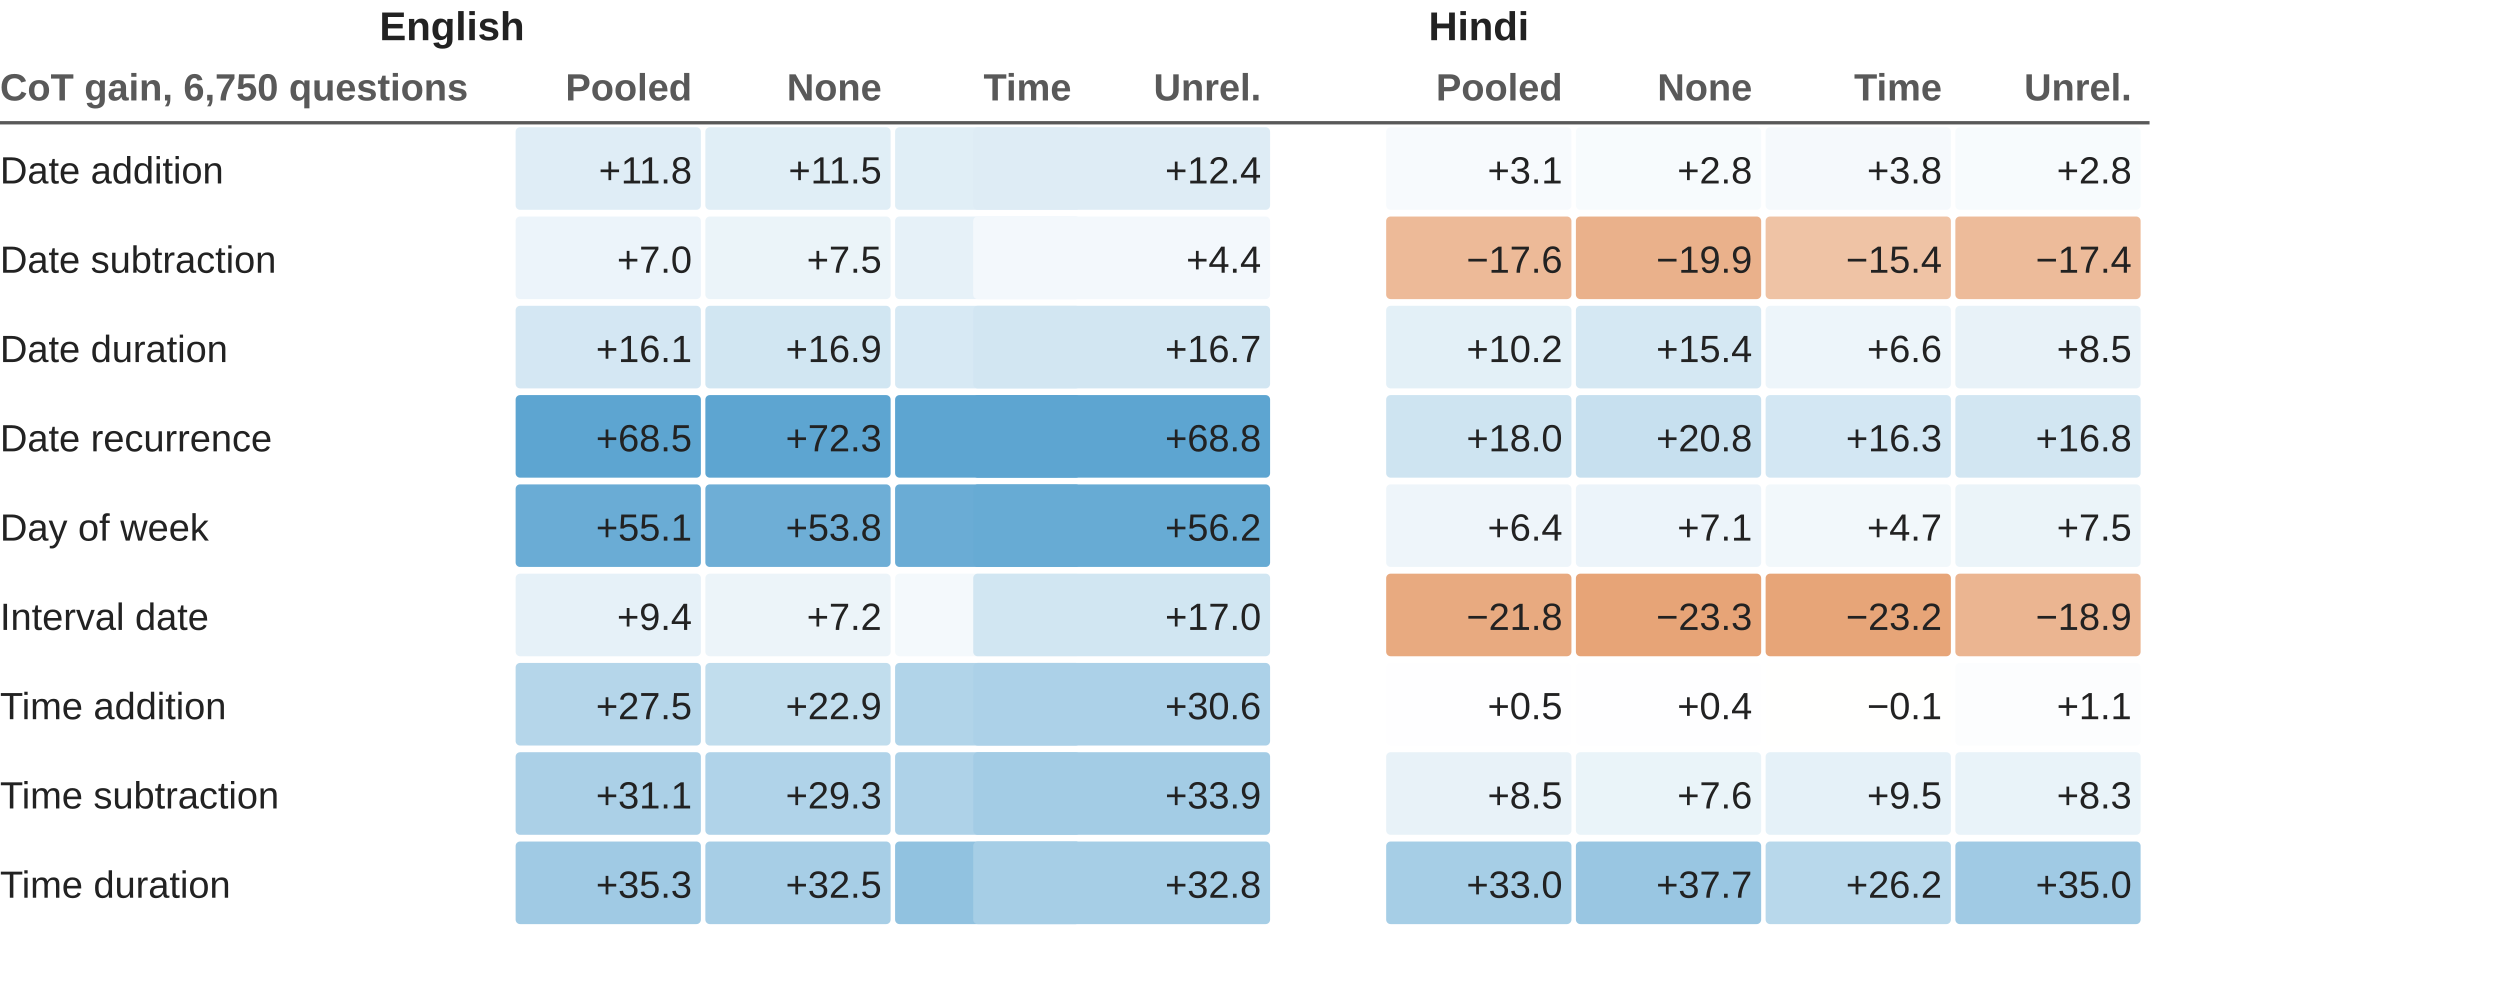
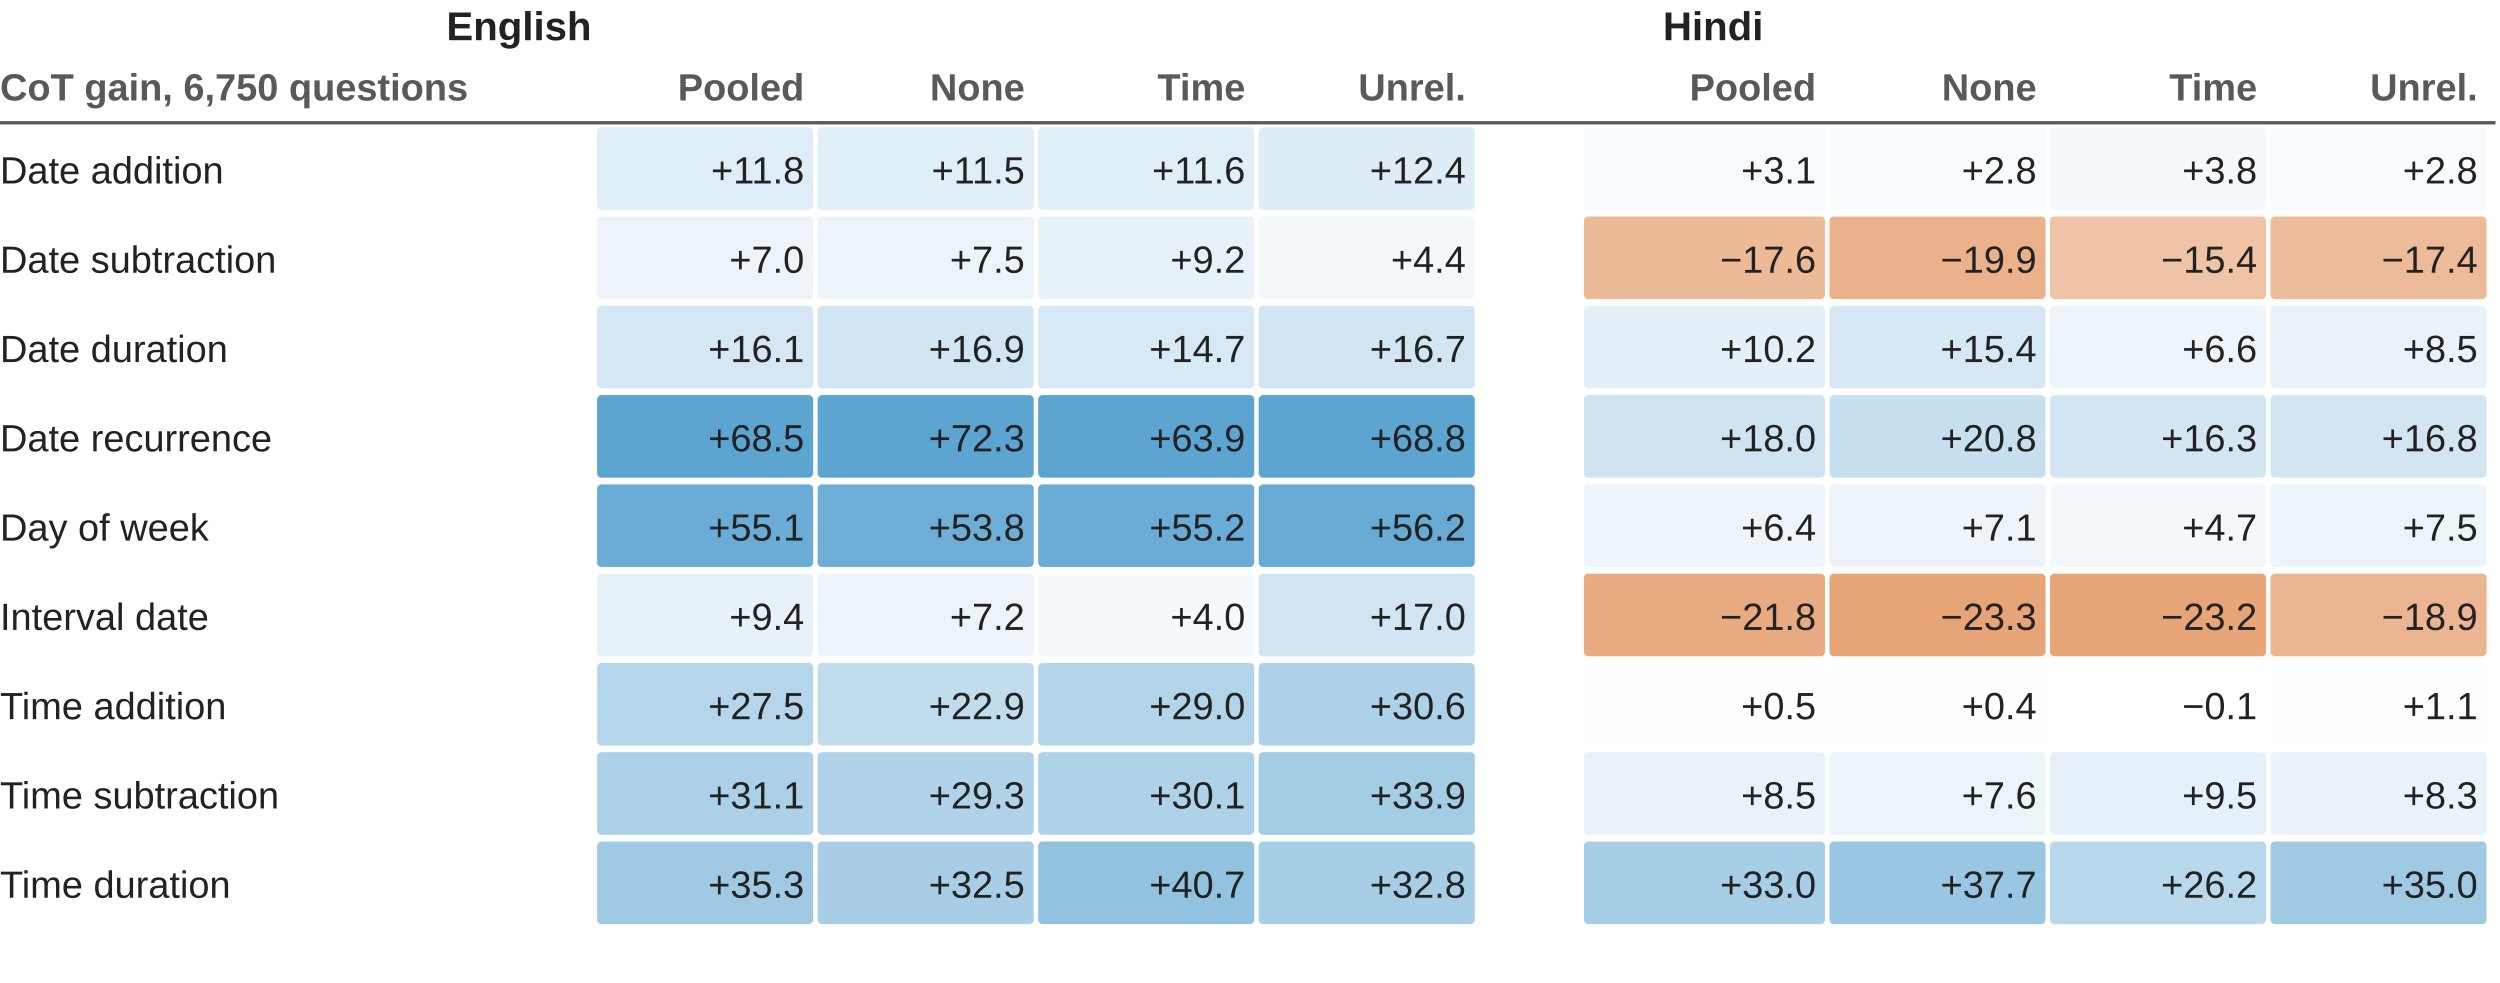
<svg xmlns="http://www.w3.org/2000/svg" viewBox="0 0 1120 440" width="1120" height="440" font-family="'Liberation Sans', Arial, 'Noto Sans Devanagari', sans-serif">
  <defs>
    <marker id="a" viewBox="0 0 10 10" refX="9" refY="5" markerWidth="7" markerHeight="7" orient="auto">
      <path d="M0 0L10 5L0 10z" fill="#595959" />
    </marker>
  </defs>
-   <text x="170.0" y="18.0" font-size="18" font-weight="bold" text-anchor="start" fill="#222222" font-style="normal">English</text>
-   <text x="640.0" y="18.0" font-size="18" font-weight="bold" text-anchor="start" fill="#222222" font-style="normal">Hindi</text>
+   <text x="200.0" y="18.0" font-size="18" font-weight="bold" text-anchor="start" fill="#222222" font-style="normal">English</text>
+   <text x="745.0" y="18.0" font-size="18" font-weight="bold" text-anchor="start" fill="#222222" font-style="normal">Hindi</text>
  <text x="0.0" y="45.0" font-size="17" font-weight="bold" text-anchor="start" fill="#595959" font-style="normal">CoT gain, 6,750 questions</text>
-   <text x="310.0" y="45.0" font-size="17" font-weight="bold" text-anchor="end" fill="#595959" font-style="normal">Pooled</text>
-   <text x="395.0" y="45.0" font-size="17" font-weight="bold" text-anchor="end" fill="#595959" font-style="normal">None</text>
-   <text x="480.0" y="45.0" font-size="17" font-weight="bold" text-anchor="end" fill="#595959" font-style="normal">Time</text>
-   <text x="565.0" y="45.0" font-size="17" font-weight="bold" text-anchor="end" fill="#595959" font-style="normal">Unrel.</text>
-   <text x="700.0" y="45.0" font-size="17" font-weight="bold" text-anchor="end" fill="#595959" font-style="normal">Pooled</text>
-   <text x="785.0" y="45.0" font-size="17" font-weight="bold" text-anchor="end" fill="#595959" font-style="normal">None</text>
-   <text x="870.0" y="45.0" font-size="17" font-weight="bold" text-anchor="end" fill="#595959" font-style="normal">Time</text>
-   <text x="955.0" y="45.0" font-size="17" font-weight="bold" text-anchor="end" fill="#595959" font-style="normal">Unrel.</text>
-   <line x1="0.0" y1="55.0" x2="963.0" y2="55.0" stroke="#595959" stroke-width="1.5" />
+   <text x="360.3" y="45.0" font-size="17" font-weight="bold" text-anchor="end" fill="#595959" font-style="normal">Pooled</text>
+   <text x="459.1" y="45.0" font-size="17" font-weight="bold" text-anchor="end" fill="#595959" font-style="normal">None</text>
+   <text x="557.9" y="45.0" font-size="17" font-weight="bold" text-anchor="end" fill="#595959" font-style="normal">Time</text>
+   <text x="656.7" y="45.0" font-size="17" font-weight="bold" text-anchor="end" fill="#595959" font-style="normal">Unrel.</text>
+   <text x="813.6" y="45.0" font-size="17" font-weight="bold" text-anchor="end" fill="#595959" font-style="normal">Pooled</text>
+   <text x="912.4" y="45.0" font-size="17" font-weight="bold" text-anchor="end" fill="#595959" font-style="normal">None</text>
+   <text x="1011.2" y="45.0" font-size="17" font-weight="bold" text-anchor="end" fill="#595959" font-style="normal">Time</text>
+   <text x="1110.0" y="45.0" font-size="17" font-weight="bold" text-anchor="end" fill="#595959" font-style="normal">Unrel.</text>
+   <line x1="0.0" y1="55.0" x2="1118.0" y2="55.0" stroke="#595959" stroke-width="1.5" />
  <text x="0.0" y="82.2" font-size="17" font-weight="normal" text-anchor="start" fill="#222222" font-style="normal">Date addition</text>
-   <rect x="231.0" y="57.0" width="83.0" height="37.0" rx="2" fill="#dfedf6" stroke="none" stroke-width="1.5" />
-   <text x="310.0" y="82.2" font-size="17" font-weight="normal" text-anchor="end" fill="#222222" font-style="normal">+11.8</text>
-   <rect x="316.0" y="57.0" width="83.0" height="37.0" rx="2" fill="#e0eef6" stroke="none" stroke-width="1.5" />
-   <text x="395.0" y="82.2" font-size="17" font-weight="normal" text-anchor="end" fill="#222222" font-style="normal">+11.5</text>
-   <rect x="401.0" y="57.0" width="83.0" height="37.0" rx="2" fill="#e0eef6" stroke="none" stroke-width="1.5" />
-   <text x="480.0" y="82.2" font-size="17" font-weight="normal" text-anchor="end" fill="#222222" font-style="normal">+11.6</text>
-   <rect x="436.0" y="57.0" width="133.0" height="37.0" rx="2" fill="#deecf5" stroke="none" stroke-width="1.5" />
-   <text x="565.0" y="82.2" font-size="17" font-weight="normal" text-anchor="end" fill="#222222" font-style="normal">+12.4</text>
-   <rect x="621.0" y="57.0" width="83.0" height="37.0" rx="2" fill="#f7fafd" stroke="none" stroke-width="1.5" />
-   <text x="700.0" y="82.2" font-size="17" font-weight="normal" text-anchor="end" fill="#222222" font-style="normal">+3.1</text>
-   <rect x="706.0" y="57.0" width="83.0" height="37.0" rx="2" fill="#f7fbfd" stroke="none" stroke-width="1.5" />
-   <text x="785.0" y="82.2" font-size="17" font-weight="normal" text-anchor="end" fill="#222222" font-style="normal">+2.8</text>
-   <rect x="791.0" y="57.0" width="83.0" height="37.0" rx="2" fill="#f5f9fc" stroke="none" stroke-width="1.5" />
-   <text x="870.0" y="82.2" font-size="17" font-weight="normal" text-anchor="end" fill="#222222" font-style="normal">+3.8</text>
-   <rect x="876.0" y="57.0" width="83.0" height="37.0" rx="2" fill="#f7fbfd" stroke="none" stroke-width="1.5" />
-   <text x="955.0" y="82.2" font-size="17" font-weight="normal" text-anchor="end" fill="#222222" font-style="normal">+2.8</text>
+   <rect x="267.5" y="57.0" width="96.8" height="37.0" rx="2" fill="#dfedf6" stroke="none" stroke-width="1.5" />
+   <text x="360.3" y="82.2" font-size="17" font-weight="normal" text-anchor="end" fill="#222222" font-style="normal">+11.8</text>
+   <rect x="366.3" y="57.0" width="96.8" height="37.0" rx="2" fill="#e0eef6" stroke="none" stroke-width="1.5" />
+   <text x="459.1" y="82.2" font-size="17" font-weight="normal" text-anchor="end" fill="#222222" font-style="normal">+11.5</text>
+   <rect x="465.1" y="57.0" width="96.8" height="37.0" rx="2" fill="#e0eef6" stroke="none" stroke-width="1.5" />
+   <text x="557.9" y="82.2" font-size="17" font-weight="normal" text-anchor="end" fill="#222222" font-style="normal">+11.6</text>
+   <rect x="563.9" y="57.0" width="96.8" height="37.0" rx="2" fill="#deecf5" stroke="none" stroke-width="1.5" />
+   <text x="656.7" y="82.2" font-size="17" font-weight="normal" text-anchor="end" fill="#222222" font-style="normal">+12.4</text>
+   <rect x="709.6" y="57.0" width="108.0" height="37.0" rx="2" fill="#f7fafd" stroke="none" stroke-width="1.5" />
+   <text x="813.6" y="82.2" font-size="17" font-weight="normal" text-anchor="end" fill="#222222" font-style="normal">+3.1</text>
+   <rect x="819.6" y="57.0" width="96.8" height="37.0" rx="2" fill="#f7fbfd" stroke="none" stroke-width="1.5" />
+   <text x="912.4" y="82.2" font-size="17" font-weight="normal" text-anchor="end" fill="#222222" font-style="normal">+2.8</text>
+   <rect x="918.4" y="57.0" width="96.8" height="37.0" rx="2" fill="#f5f9fc" stroke="none" stroke-width="1.5" />
+   <text x="1011.2" y="82.2" font-size="17" font-weight="normal" text-anchor="end" fill="#222222" font-style="normal">+3.8</text>
+   <rect x="1017.2" y="57.0" width="96.8" height="37.0" rx="2" fill="#f7fbfd" stroke="none" stroke-width="1.5" />
+   <text x="1110.0" y="82.2" font-size="17" font-weight="normal" text-anchor="end" fill="#222222" font-style="normal">+2.8</text>
  <text x="0.0" y="122.2" font-size="17" font-weight="normal" text-anchor="start" fill="#222222" font-style="normal">Date subtraction</text>
-   <rect x="231.0" y="97.0" width="83.0" height="37.0" rx="2" fill="#ecf4fa" stroke="none" stroke-width="1.5" />
-   <text x="310.0" y="122.2" font-size="17" font-weight="normal" text-anchor="end" fill="#222222" font-style="normal">+7.0</text>
-   <rect x="316.0" y="97.0" width="83.0" height="37.0" rx="2" fill="#ebf4f9" stroke="none" stroke-width="1.5" />
-   <text x="395.0" y="122.2" font-size="17" font-weight="normal" text-anchor="end" fill="#222222" font-style="normal">+7.5</text>
-   <rect x="401.0" y="97.0" width="83.0" height="37.0" rx="2" fill="#e6f1f8" stroke="none" stroke-width="1.5" />
-   <text x="480.0" y="122.2" font-size="17" font-weight="normal" text-anchor="end" fill="#222222" font-style="normal">+9.2</text>
-   <rect x="436.0" y="97.0" width="133.0" height="37.0" rx="2" fill="#f3f8fc" stroke="none" stroke-width="1.5" />
-   <text x="565.0" y="122.2" font-size="17" font-weight="normal" text-anchor="end" fill="#222222" font-style="normal">+4.4</text>
-   <rect x="621.0" y="97.0" width="83.0" height="37.0" rx="2" fill="#edba98" stroke="none" stroke-width="1.5" />
-   <text x="700.0" y="122.2" font-size="17" font-weight="normal" text-anchor="end" fill="#222222" font-style="normal">−17.6</text>
-   <rect x="706.0" y="97.0" width="83.0" height="37.0" rx="2" fill="#eab18b" stroke="none" stroke-width="1.5" />
-   <text x="785.0" y="122.2" font-size="17" font-weight="normal" text-anchor="end" fill="#222222" font-style="normal">−19.9</text>
-   <rect x="791.0" y="97.0" width="83.0" height="37.0" rx="2" fill="#efc3a5" stroke="none" stroke-width="1.5" />
-   <text x="870.0" y="122.2" font-size="17" font-weight="normal" text-anchor="end" fill="#222222" font-style="normal">−15.4</text>
-   <rect x="876.0" y="97.0" width="83.0" height="37.0" rx="2" fill="#edbb9a" stroke="none" stroke-width="1.5" />
-   <text x="955.0" y="122.2" font-size="17" font-weight="normal" text-anchor="end" fill="#222222" font-style="normal">−17.4</text>
+   <rect x="267.5" y="97.0" width="96.8" height="37.0" rx="2" fill="#ecf4fa" stroke="none" stroke-width="1.5" />
+   <text x="360.3" y="122.2" font-size="17" font-weight="normal" text-anchor="end" fill="#222222" font-style="normal">+7.0</text>
+   <rect x="366.3" y="97.0" width="96.8" height="37.0" rx="2" fill="#ebf4f9" stroke="none" stroke-width="1.5" />
+   <text x="459.1" y="122.2" font-size="17" font-weight="normal" text-anchor="end" fill="#222222" font-style="normal">+7.5</text>
+   <rect x="465.1" y="97.0" width="96.8" height="37.0" rx="2" fill="#e6f1f8" stroke="none" stroke-width="1.5" />
+   <text x="557.9" y="122.2" font-size="17" font-weight="normal" text-anchor="end" fill="#222222" font-style="normal">+9.2</text>
+   <rect x="563.9" y="97.0" width="96.8" height="37.0" rx="2" fill="#f3f8fc" stroke="none" stroke-width="1.5" />
+   <text x="656.7" y="122.2" font-size="17" font-weight="normal" text-anchor="end" fill="#222222" font-style="normal">+4.4</text>
+   <rect x="709.6" y="97.0" width="108.0" height="37.0" rx="2" fill="#edba98" stroke="none" stroke-width="1.5" />
+   <text x="813.6" y="122.2" font-size="17" font-weight="normal" text-anchor="end" fill="#222222" font-style="normal">−17.6</text>
+   <rect x="819.6" y="97.0" width="96.8" height="37.0" rx="2" fill="#eab18b" stroke="none" stroke-width="1.5" />
+   <text x="912.4" y="122.2" font-size="17" font-weight="normal" text-anchor="end" fill="#222222" font-style="normal">−19.9</text>
+   <rect x="918.4" y="97.0" width="96.8" height="37.0" rx="2" fill="#efc3a5" stroke="none" stroke-width="1.5" />
+   <text x="1011.2" y="122.2" font-size="17" font-weight="normal" text-anchor="end" fill="#222222" font-style="normal">−15.4</text>
+   <rect x="1017.2" y="97.0" width="96.8" height="37.0" rx="2" fill="#edbb9a" stroke="none" stroke-width="1.5" />
+   <text x="1110.0" y="122.2" font-size="17" font-weight="normal" text-anchor="end" fill="#222222" font-style="normal">−17.4</text>
  <text x="0.0" y="162.2" font-size="17" font-weight="normal" text-anchor="start" fill="#222222" font-style="normal">Date duration</text>
-   <rect x="231.0" y="137.0" width="83.0" height="37.0" rx="2" fill="#d4e7f3" stroke="none" stroke-width="1.5" />
-   <text x="310.0" y="162.2" font-size="17" font-weight="normal" text-anchor="end" fill="#222222" font-style="normal">+16.1</text>
-   <rect x="316.0" y="137.0" width="83.0" height="37.0" rx="2" fill="#d1e6f2" stroke="none" stroke-width="1.5" />
-   <text x="395.0" y="162.2" font-size="17" font-weight="normal" text-anchor="end" fill="#222222" font-style="normal">+16.9</text>
-   <rect x="401.0" y="137.0" width="83.0" height="37.0" rx="2" fill="#d7e9f4" stroke="none" stroke-width="1.5" />
-   <text x="480.0" y="162.2" font-size="17" font-weight="normal" text-anchor="end" fill="#222222" font-style="normal">+14.7</text>
-   <rect x="436.0" y="137.0" width="133.0" height="37.0" rx="2" fill="#d2e6f2" stroke="none" stroke-width="1.5" />
-   <text x="565.0" y="162.2" font-size="17" font-weight="normal" text-anchor="end" fill="#222222" font-style="normal">+16.7</text>
-   <rect x="621.0" y="137.0" width="83.0" height="37.0" rx="2" fill="#e3f0f7" stroke="none" stroke-width="1.5" />
-   <text x="700.0" y="162.2" font-size="17" font-weight="normal" text-anchor="end" fill="#222222" font-style="normal">+10.2</text>
-   <rect x="706.0" y="137.0" width="83.0" height="37.0" rx="2" fill="#d5e8f3" stroke="none" stroke-width="1.5" />
-   <text x="785.0" y="162.2" font-size="17" font-weight="normal" text-anchor="end" fill="#222222" font-style="normal">+15.4</text>
-   <rect x="791.0" y="137.0" width="83.0" height="37.0" rx="2" fill="#edf5fa" stroke="none" stroke-width="1.5" />
-   <text x="870.0" y="162.2" font-size="17" font-weight="normal" text-anchor="end" fill="#222222" font-style="normal">+6.6</text>
-   <rect x="876.0" y="137.0" width="83.0" height="37.0" rx="2" fill="#e8f2f8" stroke="none" stroke-width="1.5" />
-   <text x="955.0" y="162.2" font-size="17" font-weight="normal" text-anchor="end" fill="#222222" font-style="normal">+8.5</text>
+   <rect x="267.5" y="137.0" width="96.8" height="37.0" rx="2" fill="#d4e7f3" stroke="none" stroke-width="1.5" />
+   <text x="360.3" y="162.2" font-size="17" font-weight="normal" text-anchor="end" fill="#222222" font-style="normal">+16.1</text>
+   <rect x="366.3" y="137.0" width="96.8" height="37.0" rx="2" fill="#d1e6f2" stroke="none" stroke-width="1.5" />
+   <text x="459.1" y="162.2" font-size="17" font-weight="normal" text-anchor="end" fill="#222222" font-style="normal">+16.9</text>
+   <rect x="465.1" y="137.0" width="96.8" height="37.0" rx="2" fill="#d7e9f4" stroke="none" stroke-width="1.5" />
+   <text x="557.9" y="162.2" font-size="17" font-weight="normal" text-anchor="end" fill="#222222" font-style="normal">+14.7</text>
+   <rect x="563.9" y="137.0" width="96.8" height="37.0" rx="2" fill="#d2e6f2" stroke="none" stroke-width="1.5" />
+   <text x="656.7" y="162.2" font-size="17" font-weight="normal" text-anchor="end" fill="#222222" font-style="normal">+16.7</text>
+   <rect x="709.6" y="137.0" width="108.0" height="37.0" rx="2" fill="#e3f0f7" stroke="none" stroke-width="1.5" />
+   <text x="813.6" y="162.2" font-size="17" font-weight="normal" text-anchor="end" fill="#222222" font-style="normal">+10.2</text>
+   <rect x="819.6" y="137.0" width="96.8" height="37.0" rx="2" fill="#d5e8f3" stroke="none" stroke-width="1.5" />
+   <text x="912.4" y="162.2" font-size="17" font-weight="normal" text-anchor="end" fill="#222222" font-style="normal">+15.4</text>
+   <rect x="918.4" y="137.0" width="96.8" height="37.0" rx="2" fill="#edf5fa" stroke="none" stroke-width="1.5" />
+   <text x="1011.2" y="162.2" font-size="17" font-weight="normal" text-anchor="end" fill="#222222" font-style="normal">+6.6</text>
+   <rect x="1017.2" y="137.0" width="96.8" height="37.0" rx="2" fill="#e8f2f8" stroke="none" stroke-width="1.5" />
+   <text x="1110.0" y="162.2" font-size="17" font-weight="normal" text-anchor="end" fill="#222222" font-style="normal">+8.5</text>
  <text x="0.0" y="202.2" font-size="17" font-weight="normal" text-anchor="start" fill="#222222" font-style="normal">Date recurrence</text>
-   <rect x="231.0" y="177.0" width="83.0" height="37.0" rx="2" fill="#5da5d1" stroke="none" stroke-width="1.5" />
-   <text x="310.0" y="202.2" font-size="17" font-weight="normal" text-anchor="end" fill="#222222" font-style="normal">+68.5</text>
-   <rect x="316.0" y="177.0" width="83.0" height="37.0" rx="2" fill="#5da5d1" stroke="none" stroke-width="1.5" />
-   <text x="395.0" y="202.2" font-size="17" font-weight="normal" text-anchor="end" fill="#222222" font-style="normal">+72.3</text>
-   <rect x="401.0" y="177.0" width="83.0" height="37.0" rx="2" fill="#5da5d1" stroke="none" stroke-width="1.5" />
-   <text x="480.0" y="202.2" font-size="17" font-weight="normal" text-anchor="end" fill="#222222" font-style="normal">+63.9</text>
-   <rect x="436.0" y="177.0" width="133.0" height="37.0" rx="2" fill="#5da5d1" stroke="none" stroke-width="1.5" />
-   <text x="565.0" y="202.2" font-size="17" font-weight="normal" text-anchor="end" fill="#222222" font-style="normal">+68.8</text>
-   <rect x="621.0" y="177.0" width="83.0" height="37.0" rx="2" fill="#cee4f1" stroke="none" stroke-width="1.5" />
-   <text x="700.0" y="202.2" font-size="17" font-weight="normal" text-anchor="end" fill="#222222" font-style="normal">+18.0</text>
-   <rect x="706.0" y="177.0" width="83.0" height="37.0" rx="2" fill="#c7e0ef" stroke="none" stroke-width="1.5" />
-   <text x="785.0" y="202.2" font-size="17" font-weight="normal" text-anchor="end" fill="#222222" font-style="normal">+20.8</text>
-   <rect x="791.0" y="177.0" width="83.0" height="37.0" rx="2" fill="#d3e7f3" stroke="none" stroke-width="1.5" />
-   <text x="870.0" y="202.2" font-size="17" font-weight="normal" text-anchor="end" fill="#222222" font-style="normal">+16.3</text>
-   <rect x="876.0" y="177.0" width="83.0" height="37.0" rx="2" fill="#d2e6f2" stroke="none" stroke-width="1.5" />
-   <text x="955.0" y="202.2" font-size="17" font-weight="normal" text-anchor="end" fill="#222222" font-style="normal">+16.8</text>
+   <rect x="267.5" y="177.0" width="96.8" height="37.0" rx="2" fill="#5da5d1" stroke="none" stroke-width="1.5" />
+   <text x="360.3" y="202.2" font-size="17" font-weight="normal" text-anchor="end" fill="#222222" font-style="normal">+68.5</text>
+   <rect x="366.3" y="177.0" width="96.8" height="37.0" rx="2" fill="#5da5d1" stroke="none" stroke-width="1.5" />
+   <text x="459.1" y="202.2" font-size="17" font-weight="normal" text-anchor="end" fill="#222222" font-style="normal">+72.3</text>
+   <rect x="465.1" y="177.0" width="96.8" height="37.0" rx="2" fill="#5da5d1" stroke="none" stroke-width="1.5" />
+   <text x="557.9" y="202.2" font-size="17" font-weight="normal" text-anchor="end" fill="#222222" font-style="normal">+63.9</text>
+   <rect x="563.9" y="177.0" width="96.8" height="37.0" rx="2" fill="#5da5d1" stroke="none" stroke-width="1.5" />
+   <text x="656.7" y="202.2" font-size="17" font-weight="normal" text-anchor="end" fill="#222222" font-style="normal">+68.8</text>
+   <rect x="709.6" y="177.0" width="108.0" height="37.0" rx="2" fill="#cee4f1" stroke="none" stroke-width="1.5" />
+   <text x="813.6" y="202.2" font-size="17" font-weight="normal" text-anchor="end" fill="#222222" font-style="normal">+18.0</text>
+   <rect x="819.6" y="177.0" width="96.8" height="37.0" rx="2" fill="#c7e0ef" stroke="none" stroke-width="1.5" />
+   <text x="912.4" y="202.2" font-size="17" font-weight="normal" text-anchor="end" fill="#222222" font-style="normal">+20.8</text>
+   <rect x="918.4" y="177.0" width="96.8" height="37.0" rx="2" fill="#d3e7f3" stroke="none" stroke-width="1.5" />
+   <text x="1011.2" y="202.2" font-size="17" font-weight="normal" text-anchor="end" fill="#222222" font-style="normal">+16.3</text>
+   <rect x="1017.2" y="177.0" width="96.8" height="37.0" rx="2" fill="#d2e6f2" stroke="none" stroke-width="1.5" />
+   <text x="1110.0" y="202.2" font-size="17" font-weight="normal" text-anchor="end" fill="#222222" font-style="normal">+16.8</text>
  <text x="0.0" y="242.2" font-size="17" font-weight="normal" text-anchor="start" fill="#222222" font-style="normal">Day of week</text>
-   <rect x="231.0" y="217.0" width="83.0" height="37.0" rx="2" fill="#6aacd5" stroke="none" stroke-width="1.5" />
-   <text x="310.0" y="242.2" font-size="17" font-weight="normal" text-anchor="end" fill="#222222" font-style="normal">+55.1</text>
-   <rect x="316.0" y="217.0" width="83.0" height="37.0" rx="2" fill="#6eaed6" stroke="none" stroke-width="1.5" />
-   <text x="395.0" y="242.2" font-size="17" font-weight="normal" text-anchor="end" fill="#222222" font-style="normal">+53.8</text>
-   <rect x="401.0" y="217.0" width="83.0" height="37.0" rx="2" fill="#6aacd5" stroke="none" stroke-width="1.5" />
-   <text x="480.0" y="242.2" font-size="17" font-weight="normal" text-anchor="end" fill="#222222" font-style="normal">+55.2</text>
-   <rect x="436.0" y="217.0" width="133.0" height="37.0" rx="2" fill="#67abd4" stroke="none" stroke-width="1.5" />
-   <text x="565.0" y="242.2" font-size="17" font-weight="normal" text-anchor="end" fill="#222222" font-style="normal">+56.2</text>
-   <rect x="621.0" y="217.0" width="83.0" height="37.0" rx="2" fill="#eef5fa" stroke="none" stroke-width="1.5" />
-   <text x="700.0" y="242.2" font-size="17" font-weight="normal" text-anchor="end" fill="#222222" font-style="normal">+6.4</text>
-   <rect x="706.0" y="217.0" width="83.0" height="37.0" rx="2" fill="#ecf4fa" stroke="none" stroke-width="1.5" />
-   <text x="785.0" y="242.2" font-size="17" font-weight="normal" text-anchor="end" fill="#222222" font-style="normal">+7.1</text>
-   <rect x="791.0" y="217.0" width="83.0" height="37.0" rx="2" fill="#f2f8fb" stroke="none" stroke-width="1.5" />
-   <text x="870.0" y="242.2" font-size="17" font-weight="normal" text-anchor="end" fill="#222222" font-style="normal">+4.7</text>
-   <rect x="876.0" y="217.0" width="83.0" height="37.0" rx="2" fill="#ebf4f9" stroke="none" stroke-width="1.5" />
-   <text x="955.0" y="242.2" font-size="17" font-weight="normal" text-anchor="end" fill="#222222" font-style="normal">+7.5</text>
+   <rect x="267.5" y="217.0" width="96.8" height="37.0" rx="2" fill="#6aacd5" stroke="none" stroke-width="1.5" />
+   <text x="360.3" y="242.2" font-size="17" font-weight="normal" text-anchor="end" fill="#222222" font-style="normal">+55.1</text>
+   <rect x="366.3" y="217.0" width="96.8" height="37.0" rx="2" fill="#6eaed6" stroke="none" stroke-width="1.5" />
+   <text x="459.1" y="242.2" font-size="17" font-weight="normal" text-anchor="end" fill="#222222" font-style="normal">+53.8</text>
+   <rect x="465.1" y="217.0" width="96.8" height="37.0" rx="2" fill="#6aacd5" stroke="none" stroke-width="1.5" />
+   <text x="557.9" y="242.2" font-size="17" font-weight="normal" text-anchor="end" fill="#222222" font-style="normal">+55.2</text>
+   <rect x="563.9" y="217.0" width="96.8" height="37.0" rx="2" fill="#67abd4" stroke="none" stroke-width="1.5" />
+   <text x="656.7" y="242.2" font-size="17" font-weight="normal" text-anchor="end" fill="#222222" font-style="normal">+56.2</text>
+   <rect x="709.6" y="217.0" width="108.0" height="37.0" rx="2" fill="#eef5fa" stroke="none" stroke-width="1.5" />
+   <text x="813.6" y="242.2" font-size="17" font-weight="normal" text-anchor="end" fill="#222222" font-style="normal">+6.4</text>
+   <rect x="819.6" y="217.0" width="96.8" height="37.0" rx="2" fill="#ecf4fa" stroke="none" stroke-width="1.5" />
+   <text x="912.4" y="242.2" font-size="17" font-weight="normal" text-anchor="end" fill="#222222" font-style="normal">+7.1</text>
+   <rect x="918.4" y="217.0" width="96.8" height="37.0" rx="2" fill="#f2f8fb" stroke="none" stroke-width="1.5" />
+   <text x="1011.2" y="242.2" font-size="17" font-weight="normal" text-anchor="end" fill="#222222" font-style="normal">+4.7</text>
+   <rect x="1017.2" y="217.0" width="96.8" height="37.0" rx="2" fill="#ebf4f9" stroke="none" stroke-width="1.5" />
+   <text x="1110.0" y="242.2" font-size="17" font-weight="normal" text-anchor="end" fill="#222222" font-style="normal">+7.5</text>
  <text x="0.0" y="282.2" font-size="17" font-weight="normal" text-anchor="start" fill="#222222" font-style="normal">Interval date</text>
-   <rect x="231.0" y="257.0" width="83.0" height="37.0" rx="2" fill="#e6f1f8" stroke="none" stroke-width="1.5" />
-   <text x="310.0" y="282.2" font-size="17" font-weight="normal" text-anchor="end" fill="#222222" font-style="normal">+9.4</text>
-   <rect x="316.0" y="257.0" width="83.0" height="37.0" rx="2" fill="#ecf4f9" stroke="none" stroke-width="1.5" />
-   <text x="395.0" y="282.2" font-size="17" font-weight="normal" text-anchor="end" fill="#222222" font-style="normal">+7.2</text>
-   <rect x="401.0" y="257.0" width="83.0" height="37.0" rx="2" fill="#f4f9fc" stroke="none" stroke-width="1.5" />
-   <text x="480.0" y="282.2" font-size="17" font-weight="normal" text-anchor="end" fill="#222222" font-style="normal">+4.0</text>
-   <rect x="436.0" y="257.0" width="133.0" height="37.0" rx="2" fill="#d1e6f2" stroke="none" stroke-width="1.5" />
-   <text x="565.0" y="282.2" font-size="17" font-weight="normal" text-anchor="end" fill="#222222" font-style="normal">+17.0</text>
-   <rect x="621.0" y="257.0" width="83.0" height="37.0" rx="2" fill="#e8aa80" stroke="none" stroke-width="1.5" />
-   <text x="700.0" y="282.2" font-size="17" font-weight="normal" text-anchor="end" fill="#222222" font-style="normal">−21.8</text>
-   <rect x="706.0" y="257.0" width="83.0" height="37.0" rx="2" fill="#e7a477" stroke="none" stroke-width="1.5" />
-   <text x="785.0" y="282.2" font-size="17" font-weight="normal" text-anchor="end" fill="#222222" font-style="normal">−23.3</text>
-   <rect x="791.0" y="257.0" width="83.0" height="37.0" rx="2" fill="#e7a578" stroke="none" stroke-width="1.5" />
-   <text x="870.0" y="282.2" font-size="17" font-weight="normal" text-anchor="end" fill="#222222" font-style="normal">−23.2</text>
-   <rect x="876.0" y="257.0" width="83.0" height="37.0" rx="2" fill="#ebb591" stroke="none" stroke-width="1.5" />
-   <text x="955.0" y="282.2" font-size="17" font-weight="normal" text-anchor="end" fill="#222222" font-style="normal">−18.9</text>
+   <rect x="267.5" y="257.0" width="96.8" height="37.0" rx="2" fill="#e6f1f8" stroke="none" stroke-width="1.5" />
+   <text x="360.3" y="282.2" font-size="17" font-weight="normal" text-anchor="end" fill="#222222" font-style="normal">+9.4</text>
+   <rect x="366.3" y="257.0" width="96.8" height="37.0" rx="2" fill="#ecf4f9" stroke="none" stroke-width="1.5" />
+   <text x="459.1" y="282.2" font-size="17" font-weight="normal" text-anchor="end" fill="#222222" font-style="normal">+7.2</text>
+   <rect x="465.1" y="257.0" width="96.8" height="37.0" rx="2" fill="#f4f9fc" stroke="none" stroke-width="1.5" />
+   <text x="557.9" y="282.2" font-size="17" font-weight="normal" text-anchor="end" fill="#222222" font-style="normal">+4.0</text>
+   <rect x="563.9" y="257.0" width="96.8" height="37.0" rx="2" fill="#d1e6f2" stroke="none" stroke-width="1.5" />
+   <text x="656.7" y="282.2" font-size="17" font-weight="normal" text-anchor="end" fill="#222222" font-style="normal">+17.0</text>
+   <rect x="709.6" y="257.0" width="108.0" height="37.0" rx="2" fill="#e8aa80" stroke="none" stroke-width="1.5" />
+   <text x="813.6" y="282.2" font-size="17" font-weight="normal" text-anchor="end" fill="#222222" font-style="normal">−21.8</text>
+   <rect x="819.6" y="257.0" width="96.8" height="37.0" rx="2" fill="#e7a477" stroke="none" stroke-width="1.5" />
+   <text x="912.4" y="282.2" font-size="17" font-weight="normal" text-anchor="end" fill="#222222" font-style="normal">−23.3</text>
+   <rect x="918.4" y="257.0" width="96.8" height="37.0" rx="2" fill="#e7a578" stroke="none" stroke-width="1.5" />
+   <text x="1011.2" y="282.2" font-size="17" font-weight="normal" text-anchor="end" fill="#222222" font-style="normal">−23.2</text>
+   <rect x="1017.2" y="257.0" width="96.8" height="37.0" rx="2" fill="#ebb591" stroke="none" stroke-width="1.5" />
+   <text x="1110.0" y="282.2" font-size="17" font-weight="normal" text-anchor="end" fill="#222222" font-style="normal">−18.9</text>
  <text x="0.0" y="322.2" font-size="17" font-weight="normal" text-anchor="start" fill="#222222" font-style="normal">Time addition</text>
-   <rect x="231.0" y="297.0" width="83.0" height="37.0" rx="2" fill="#b5d6ea" stroke="none" stroke-width="1.5" />
-   <text x="310.0" y="322.2" font-size="17" font-weight="normal" text-anchor="end" fill="#222222" font-style="normal">+27.5</text>
-   <rect x="316.0" y="297.0" width="83.0" height="37.0" rx="2" fill="#c1dded" stroke="none" stroke-width="1.5" />
-   <text x="395.0" y="322.2" font-size="17" font-weight="normal" text-anchor="end" fill="#222222" font-style="normal">+22.9</text>
-   <rect x="401.0" y="297.0" width="83.0" height="37.0" rx="2" fill="#b1d4e9" stroke="none" stroke-width="1.5" />
-   <text x="480.0" y="322.2" font-size="17" font-weight="normal" text-anchor="end" fill="#222222" font-style="normal">+29.0</text>
-   <rect x="436.0" y="297.0" width="133.0" height="37.0" rx="2" fill="#acd1e8" stroke="none" stroke-width="1.5" />
-   <text x="565.0" y="322.2" font-size="17" font-weight="normal" text-anchor="end" fill="#222222" font-style="normal">+30.6</text>
-   <rect x="621.0" y="297.0" width="83.0" height="37.0" rx="2" fill="#fefeff" stroke="none" stroke-width="1.5" />
-   <text x="700.0" y="322.2" font-size="17" font-weight="normal" text-anchor="end" fill="#222222" font-style="normal">+0.5</text>
-   <rect x="706.0" y="297.0" width="83.0" height="37.0" rx="2" fill="#fefeff" stroke="none" stroke-width="1.5" />
-   <text x="785.0" y="322.2" font-size="17" font-weight="normal" text-anchor="end" fill="#222222" font-style="normal">+0.4</text>
-   <rect x="791.0" y="297.0" width="83.0" height="37.0" rx="2" fill="#fffffe" stroke="none" stroke-width="1.5" />
-   <text x="870.0" y="322.2" font-size="17" font-weight="normal" text-anchor="end" fill="#222222" font-style="normal">−0.1</text>
-   <rect x="876.0" y="297.0" width="83.0" height="37.0" rx="2" fill="#fcfdfe" stroke="none" stroke-width="1.5" />
-   <text x="955.0" y="322.2" font-size="17" font-weight="normal" text-anchor="end" fill="#222222" font-style="normal">+1.1</text>
+   <rect x="267.5" y="297.0" width="96.8" height="37.0" rx="2" fill="#b5d6ea" stroke="none" stroke-width="1.5" />
+   <text x="360.3" y="322.2" font-size="17" font-weight="normal" text-anchor="end" fill="#222222" font-style="normal">+27.5</text>
+   <rect x="366.3" y="297.0" width="96.8" height="37.0" rx="2" fill="#c1dded" stroke="none" stroke-width="1.5" />
+   <text x="459.1" y="322.2" font-size="17" font-weight="normal" text-anchor="end" fill="#222222" font-style="normal">+22.9</text>
+   <rect x="465.1" y="297.0" width="96.8" height="37.0" rx="2" fill="#b1d4e9" stroke="none" stroke-width="1.5" />
+   <text x="557.9" y="322.2" font-size="17" font-weight="normal" text-anchor="end" fill="#222222" font-style="normal">+29.0</text>
+   <rect x="563.9" y="297.0" width="96.8" height="37.0" rx="2" fill="#acd1e8" stroke="none" stroke-width="1.5" />
+   <text x="656.7" y="322.2" font-size="17" font-weight="normal" text-anchor="end" fill="#222222" font-style="normal">+30.6</text>
+   <rect x="709.6" y="297.0" width="108.0" height="37.0" rx="2" fill="#fefeff" stroke="none" stroke-width="1.5" />
+   <text x="813.6" y="322.2" font-size="17" font-weight="normal" text-anchor="end" fill="#222222" font-style="normal">+0.5</text>
+   <rect x="819.6" y="297.0" width="96.8" height="37.0" rx="2" fill="#fefeff" stroke="none" stroke-width="1.5" />
+   <text x="912.4" y="322.2" font-size="17" font-weight="normal" text-anchor="end" fill="#222222" font-style="normal">+0.4</text>
+   <rect x="918.4" y="297.0" width="96.8" height="37.0" rx="2" fill="#fffffe" stroke="none" stroke-width="1.5" />
+   <text x="1011.2" y="322.2" font-size="17" font-weight="normal" text-anchor="end" fill="#222222" font-style="normal">−0.1</text>
+   <rect x="1017.2" y="297.0" width="96.8" height="37.0" rx="2" fill="#fcfdfe" stroke="none" stroke-width="1.5" />
+   <text x="1110.0" y="322.2" font-size="17" font-weight="normal" text-anchor="end" fill="#222222" font-style="normal">+1.1</text>
  <text x="0.0" y="362.2" font-size="17" font-weight="normal" text-anchor="start" fill="#222222" font-style="normal">Time subtraction</text>
-   <rect x="231.0" y="337.0" width="83.0" height="37.0" rx="2" fill="#abd0e7" stroke="none" stroke-width="1.5" />
-   <text x="310.0" y="362.2" font-size="17" font-weight="normal" text-anchor="end" fill="#222222" font-style="normal">+31.1</text>
-   <rect x="316.0" y="337.0" width="83.0" height="37.0" rx="2" fill="#b0d3e9" stroke="none" stroke-width="1.5" />
-   <text x="395.0" y="362.2" font-size="17" font-weight="normal" text-anchor="end" fill="#222222" font-style="normal">+29.3</text>
-   <rect x="401.0" y="337.0" width="83.0" height="37.0" rx="2" fill="#aed2e8" stroke="none" stroke-width="1.5" />
-   <text x="480.0" y="362.2" font-size="17" font-weight="normal" text-anchor="end" fill="#222222" font-style="normal">+30.1</text>
-   <rect x="436.0" y="337.0" width="133.0" height="37.0" rx="2" fill="#a3cce5" stroke="none" stroke-width="1.5" />
-   <text x="565.0" y="362.2" font-size="17" font-weight="normal" text-anchor="end" fill="#222222" font-style="normal">+33.9</text>
-   <rect x="621.0" y="337.0" width="83.0" height="37.0" rx="2" fill="#e8f2f8" stroke="none" stroke-width="1.5" />
-   <text x="700.0" y="362.2" font-size="17" font-weight="normal" text-anchor="end" fill="#222222" font-style="normal">+8.5</text>
-   <rect x="706.0" y="337.0" width="83.0" height="37.0" rx="2" fill="#eaf4f9" stroke="none" stroke-width="1.5" />
-   <text x="785.0" y="362.2" font-size="17" font-weight="normal" text-anchor="end" fill="#222222" font-style="normal">+7.6</text>
-   <rect x="791.0" y="337.0" width="83.0" height="37.0" rx="2" fill="#e5f1f8" stroke="none" stroke-width="1.5" />
-   <text x="870.0" y="362.2" font-size="17" font-weight="normal" text-anchor="end" fill="#222222" font-style="normal">+9.5</text>
-   <rect x="876.0" y="337.0" width="83.0" height="37.0" rx="2" fill="#e9f3f9" stroke="none" stroke-width="1.5" />
-   <text x="955.0" y="362.2" font-size="17" font-weight="normal" text-anchor="end" fill="#222222" font-style="normal">+8.3</text>
+   <rect x="267.5" y="337.0" width="96.8" height="37.0" rx="2" fill="#abd0e7" stroke="none" stroke-width="1.5" />
+   <text x="360.3" y="362.2" font-size="17" font-weight="normal" text-anchor="end" fill="#222222" font-style="normal">+31.1</text>
+   <rect x="366.3" y="337.0" width="96.8" height="37.0" rx="2" fill="#b0d3e9" stroke="none" stroke-width="1.5" />
+   <text x="459.1" y="362.2" font-size="17" font-weight="normal" text-anchor="end" fill="#222222" font-style="normal">+29.3</text>
+   <rect x="465.1" y="337.0" width="96.8" height="37.0" rx="2" fill="#aed2e8" stroke="none" stroke-width="1.5" />
+   <text x="557.9" y="362.2" font-size="17" font-weight="normal" text-anchor="end" fill="#222222" font-style="normal">+30.1</text>
+   <rect x="563.9" y="337.0" width="96.8" height="37.0" rx="2" fill="#a3cce5" stroke="none" stroke-width="1.5" />
+   <text x="656.7" y="362.2" font-size="17" font-weight="normal" text-anchor="end" fill="#222222" font-style="normal">+33.9</text>
+   <rect x="709.6" y="337.0" width="108.0" height="37.0" rx="2" fill="#e8f2f8" stroke="none" stroke-width="1.5" />
+   <text x="813.6" y="362.2" font-size="17" font-weight="normal" text-anchor="end" fill="#222222" font-style="normal">+8.5</text>
+   <rect x="819.6" y="337.0" width="96.8" height="37.0" rx="2" fill="#eaf4f9" stroke="none" stroke-width="1.5" />
+   <text x="912.4" y="362.2" font-size="17" font-weight="normal" text-anchor="end" fill="#222222" font-style="normal">+7.6</text>
+   <rect x="918.4" y="337.0" width="96.8" height="37.0" rx="2" fill="#e5f1f8" stroke="none" stroke-width="1.5" />
+   <text x="1011.2" y="362.2" font-size="17" font-weight="normal" text-anchor="end" fill="#222222" font-style="normal">+9.5</text>
+   <rect x="1017.2" y="337.0" width="96.8" height="37.0" rx="2" fill="#e9f3f9" stroke="none" stroke-width="1.5" />
+   <text x="1110.0" y="362.2" font-size="17" font-weight="normal" text-anchor="end" fill="#222222" font-style="normal">+8.3</text>
  <text x="0.0" y="402.2" font-size="17" font-weight="normal" text-anchor="start" fill="#222222" font-style="normal">Time duration</text>
-   <rect x="231.0" y="377.0" width="83.0" height="37.0" rx="2" fill="#a0cae4" stroke="none" stroke-width="1.5" />
-   <text x="310.0" y="402.2" font-size="17" font-weight="normal" text-anchor="end" fill="#222222" font-style="normal">+35.3</text>
-   <rect x="316.0" y="377.0" width="83.0" height="37.0" rx="2" fill="#a7cee6" stroke="none" stroke-width="1.5" />
-   <text x="395.0" y="402.2" font-size="17" font-weight="normal" text-anchor="end" fill="#222222" font-style="normal">+32.5</text>
-   <rect x="401.0" y="377.0" width="83.0" height="37.0" rx="2" fill="#91c2e0" stroke="none" stroke-width="1.5" />
-   <text x="480.0" y="402.2" font-size="17" font-weight="normal" text-anchor="end" fill="#222222" font-style="normal">+40.7</text>
-   <rect x="436.0" y="377.0" width="133.0" height="37.0" rx="2" fill="#a6cee6" stroke="none" stroke-width="1.5" />
-   <text x="565.0" y="402.2" font-size="17" font-weight="normal" text-anchor="end" fill="#222222" font-style="normal">+32.8</text>
-   <rect x="621.0" y="377.0" width="83.0" height="37.0" rx="2" fill="#a6cee6" stroke="none" stroke-width="1.5" />
-   <text x="700.0" y="402.2" font-size="17" font-weight="normal" text-anchor="end" fill="#222222" font-style="normal">+33.0</text>
-   <rect x="706.0" y="377.0" width="83.0" height="37.0" rx="2" fill="#99c6e2" stroke="none" stroke-width="1.5" />
-   <text x="785.0" y="402.2" font-size="17" font-weight="normal" text-anchor="end" fill="#222222" font-style="normal">+37.7</text>
-   <rect x="791.0" y="377.0" width="83.0" height="37.0" rx="2" fill="#b8d8eb" stroke="none" stroke-width="1.5" />
-   <text x="870.0" y="402.2" font-size="17" font-weight="normal" text-anchor="end" fill="#222222" font-style="normal">+26.2</text>
-   <rect x="876.0" y="377.0" width="83.0" height="37.0" rx="2" fill="#a0cae4" stroke="none" stroke-width="1.5" />
-   <text x="955.0" y="402.2" font-size="17" font-weight="normal" text-anchor="end" fill="#222222" font-style="normal">+35.0</text>
+   <rect x="267.5" y="377.0" width="96.8" height="37.0" rx="2" fill="#a0cae4" stroke="none" stroke-width="1.5" />
+   <text x="360.3" y="402.2" font-size="17" font-weight="normal" text-anchor="end" fill="#222222" font-style="normal">+35.3</text>
+   <rect x="366.3" y="377.0" width="96.8" height="37.0" rx="2" fill="#a7cee6" stroke="none" stroke-width="1.5" />
+   <text x="459.1" y="402.2" font-size="17" font-weight="normal" text-anchor="end" fill="#222222" font-style="normal">+32.5</text>
+   <rect x="465.1" y="377.0" width="96.8" height="37.0" rx="2" fill="#91c2e0" stroke="none" stroke-width="1.5" />
+   <text x="557.9" y="402.2" font-size="17" font-weight="normal" text-anchor="end" fill="#222222" font-style="normal">+40.7</text>
+   <rect x="563.9" y="377.0" width="96.8" height="37.0" rx="2" fill="#a6cee6" stroke="none" stroke-width="1.5" />
+   <text x="656.7" y="402.2" font-size="17" font-weight="normal" text-anchor="end" fill="#222222" font-style="normal">+32.8</text>
+   <rect x="709.6" y="377.0" width="108.0" height="37.0" rx="2" fill="#a6cee6" stroke="none" stroke-width="1.5" />
+   <text x="813.6" y="402.2" font-size="17" font-weight="normal" text-anchor="end" fill="#222222" font-style="normal">+33.0</text>
+   <rect x="819.6" y="377.0" width="96.8" height="37.0" rx="2" fill="#99c6e2" stroke="none" stroke-width="1.5" />
+   <text x="912.4" y="402.2" font-size="17" font-weight="normal" text-anchor="end" fill="#222222" font-style="normal">+37.7</text>
+   <rect x="918.4" y="377.0" width="96.8" height="37.0" rx="2" fill="#b8d8eb" stroke="none" stroke-width="1.5" />
+   <text x="1011.2" y="402.2" font-size="17" font-weight="normal" text-anchor="end" fill="#222222" font-style="normal">+26.2</text>
+   <rect x="1017.2" y="377.0" width="96.8" height="37.0" rx="2" fill="#a0cae4" stroke="none" stroke-width="1.5" />
+   <text x="1110.0" y="402.2" font-size="17" font-weight="normal" text-anchor="end" fill="#222222" font-style="normal">+35.0</text>
</svg>
